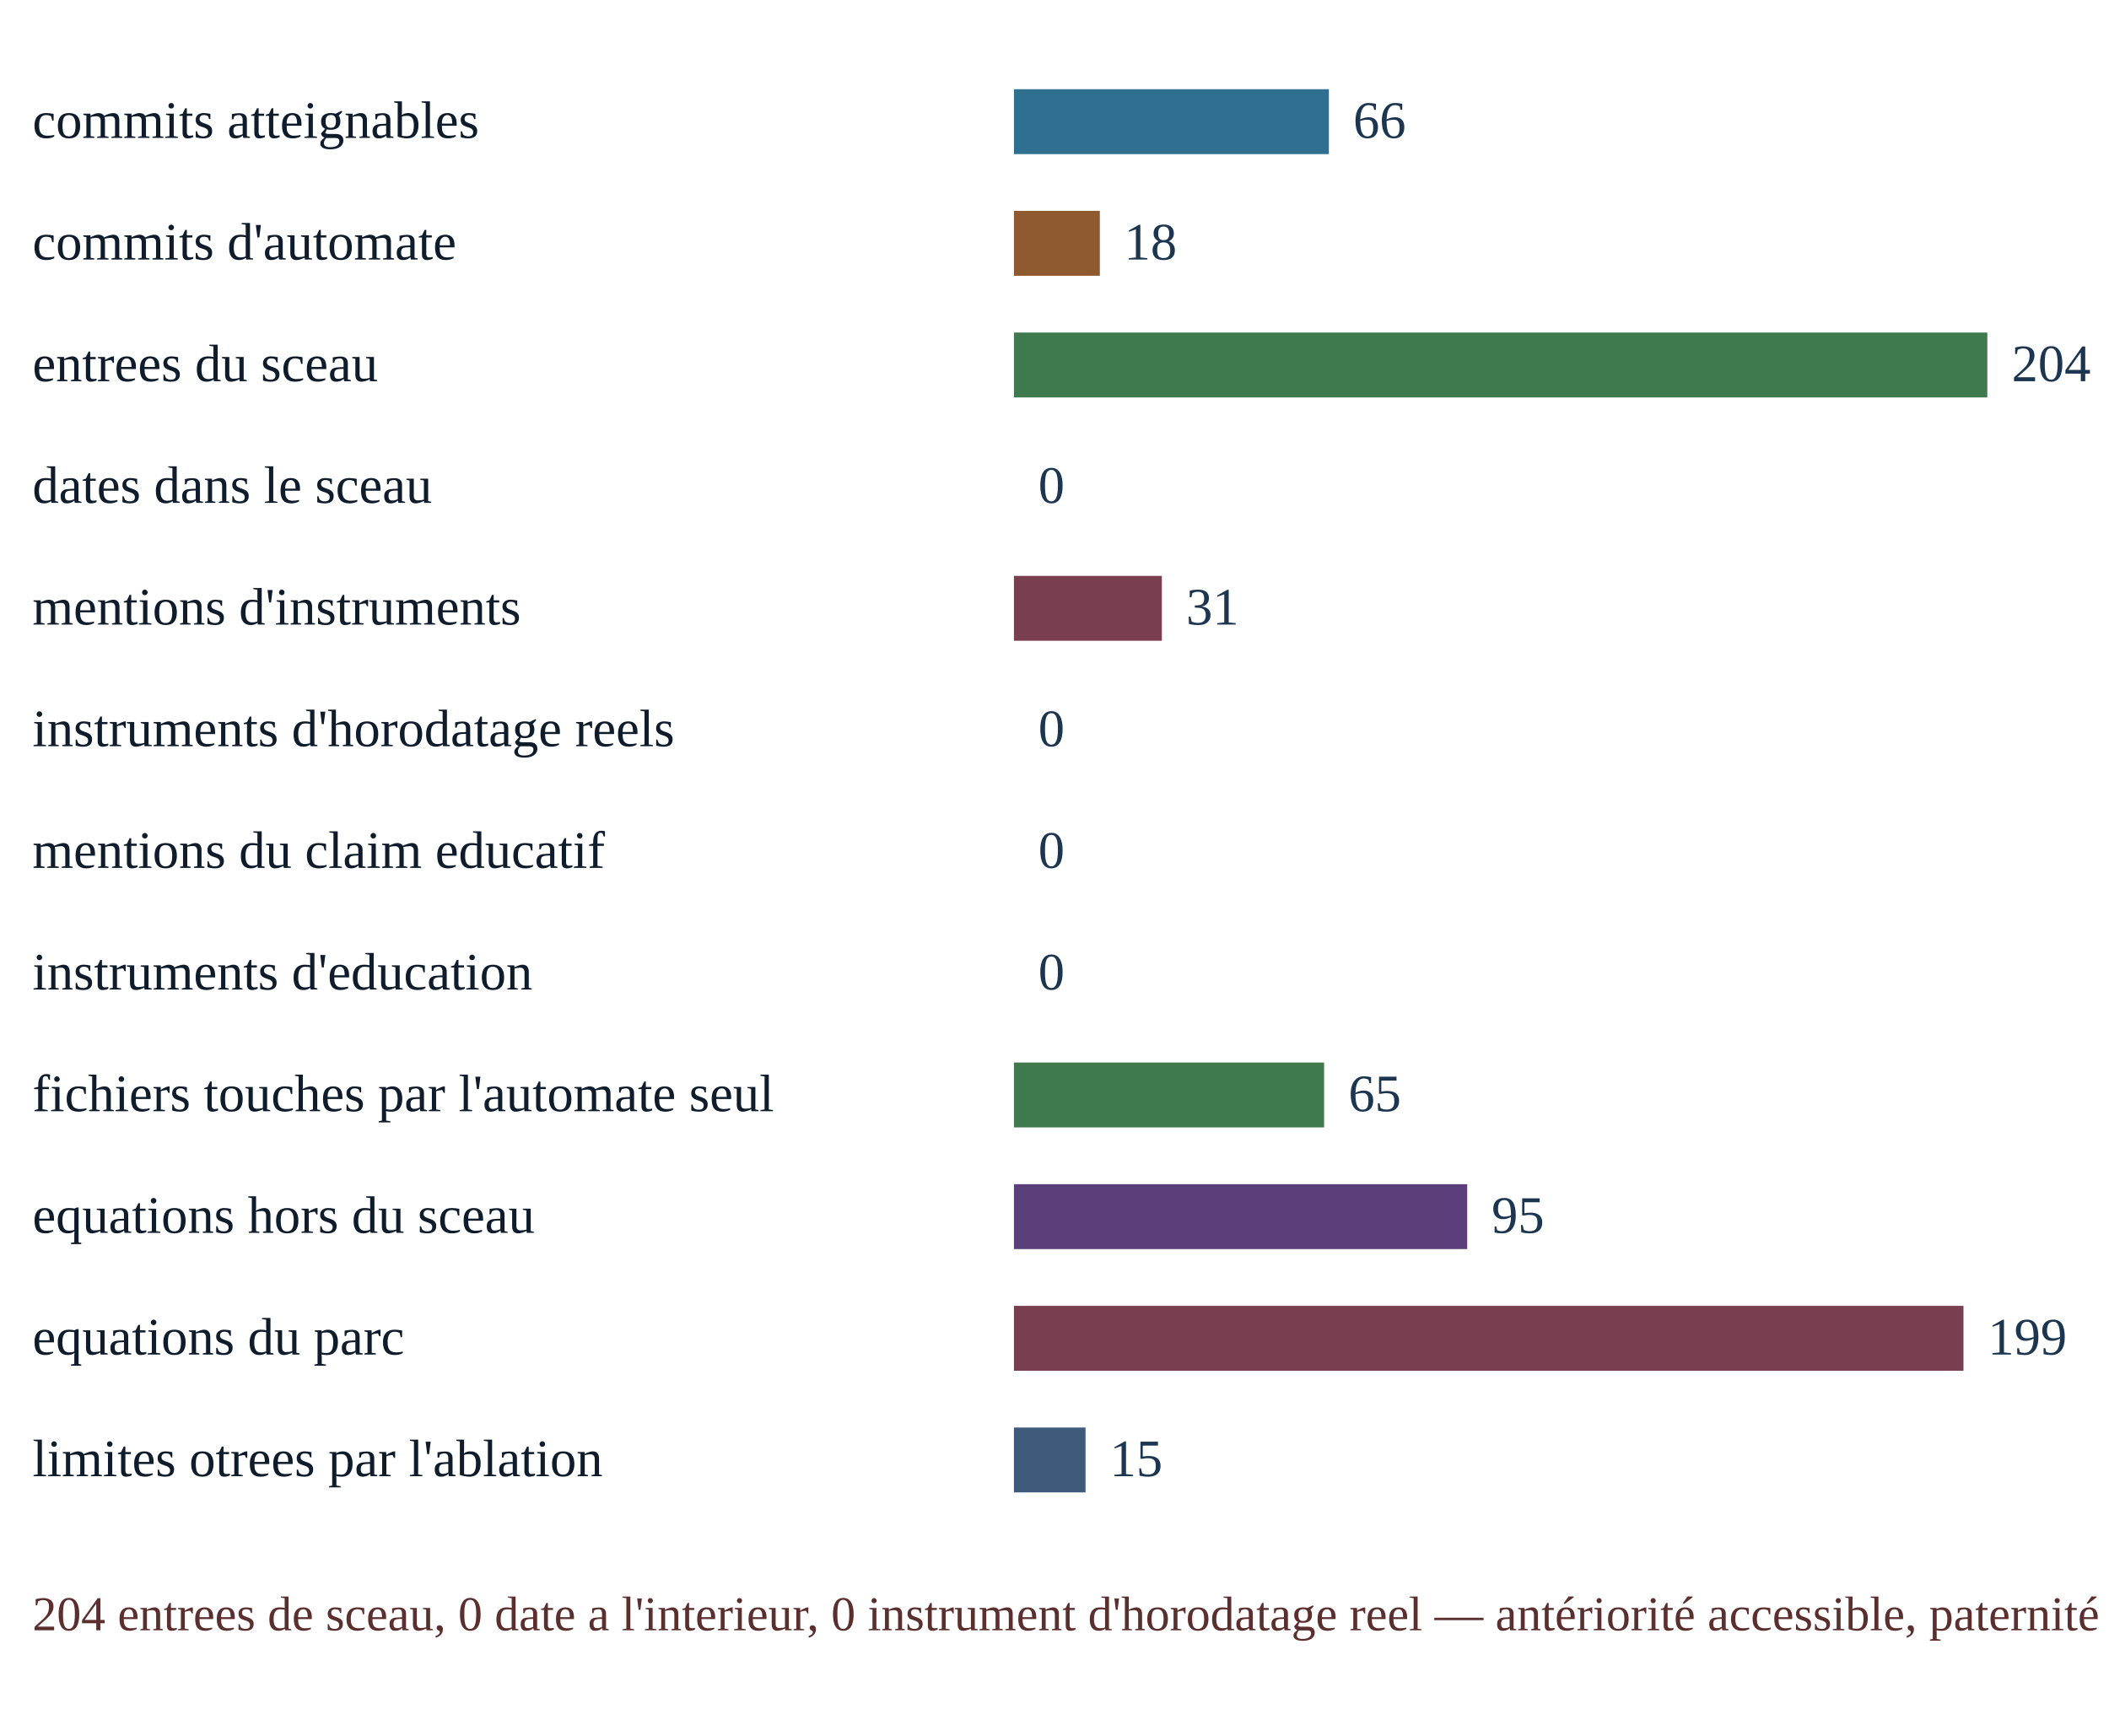
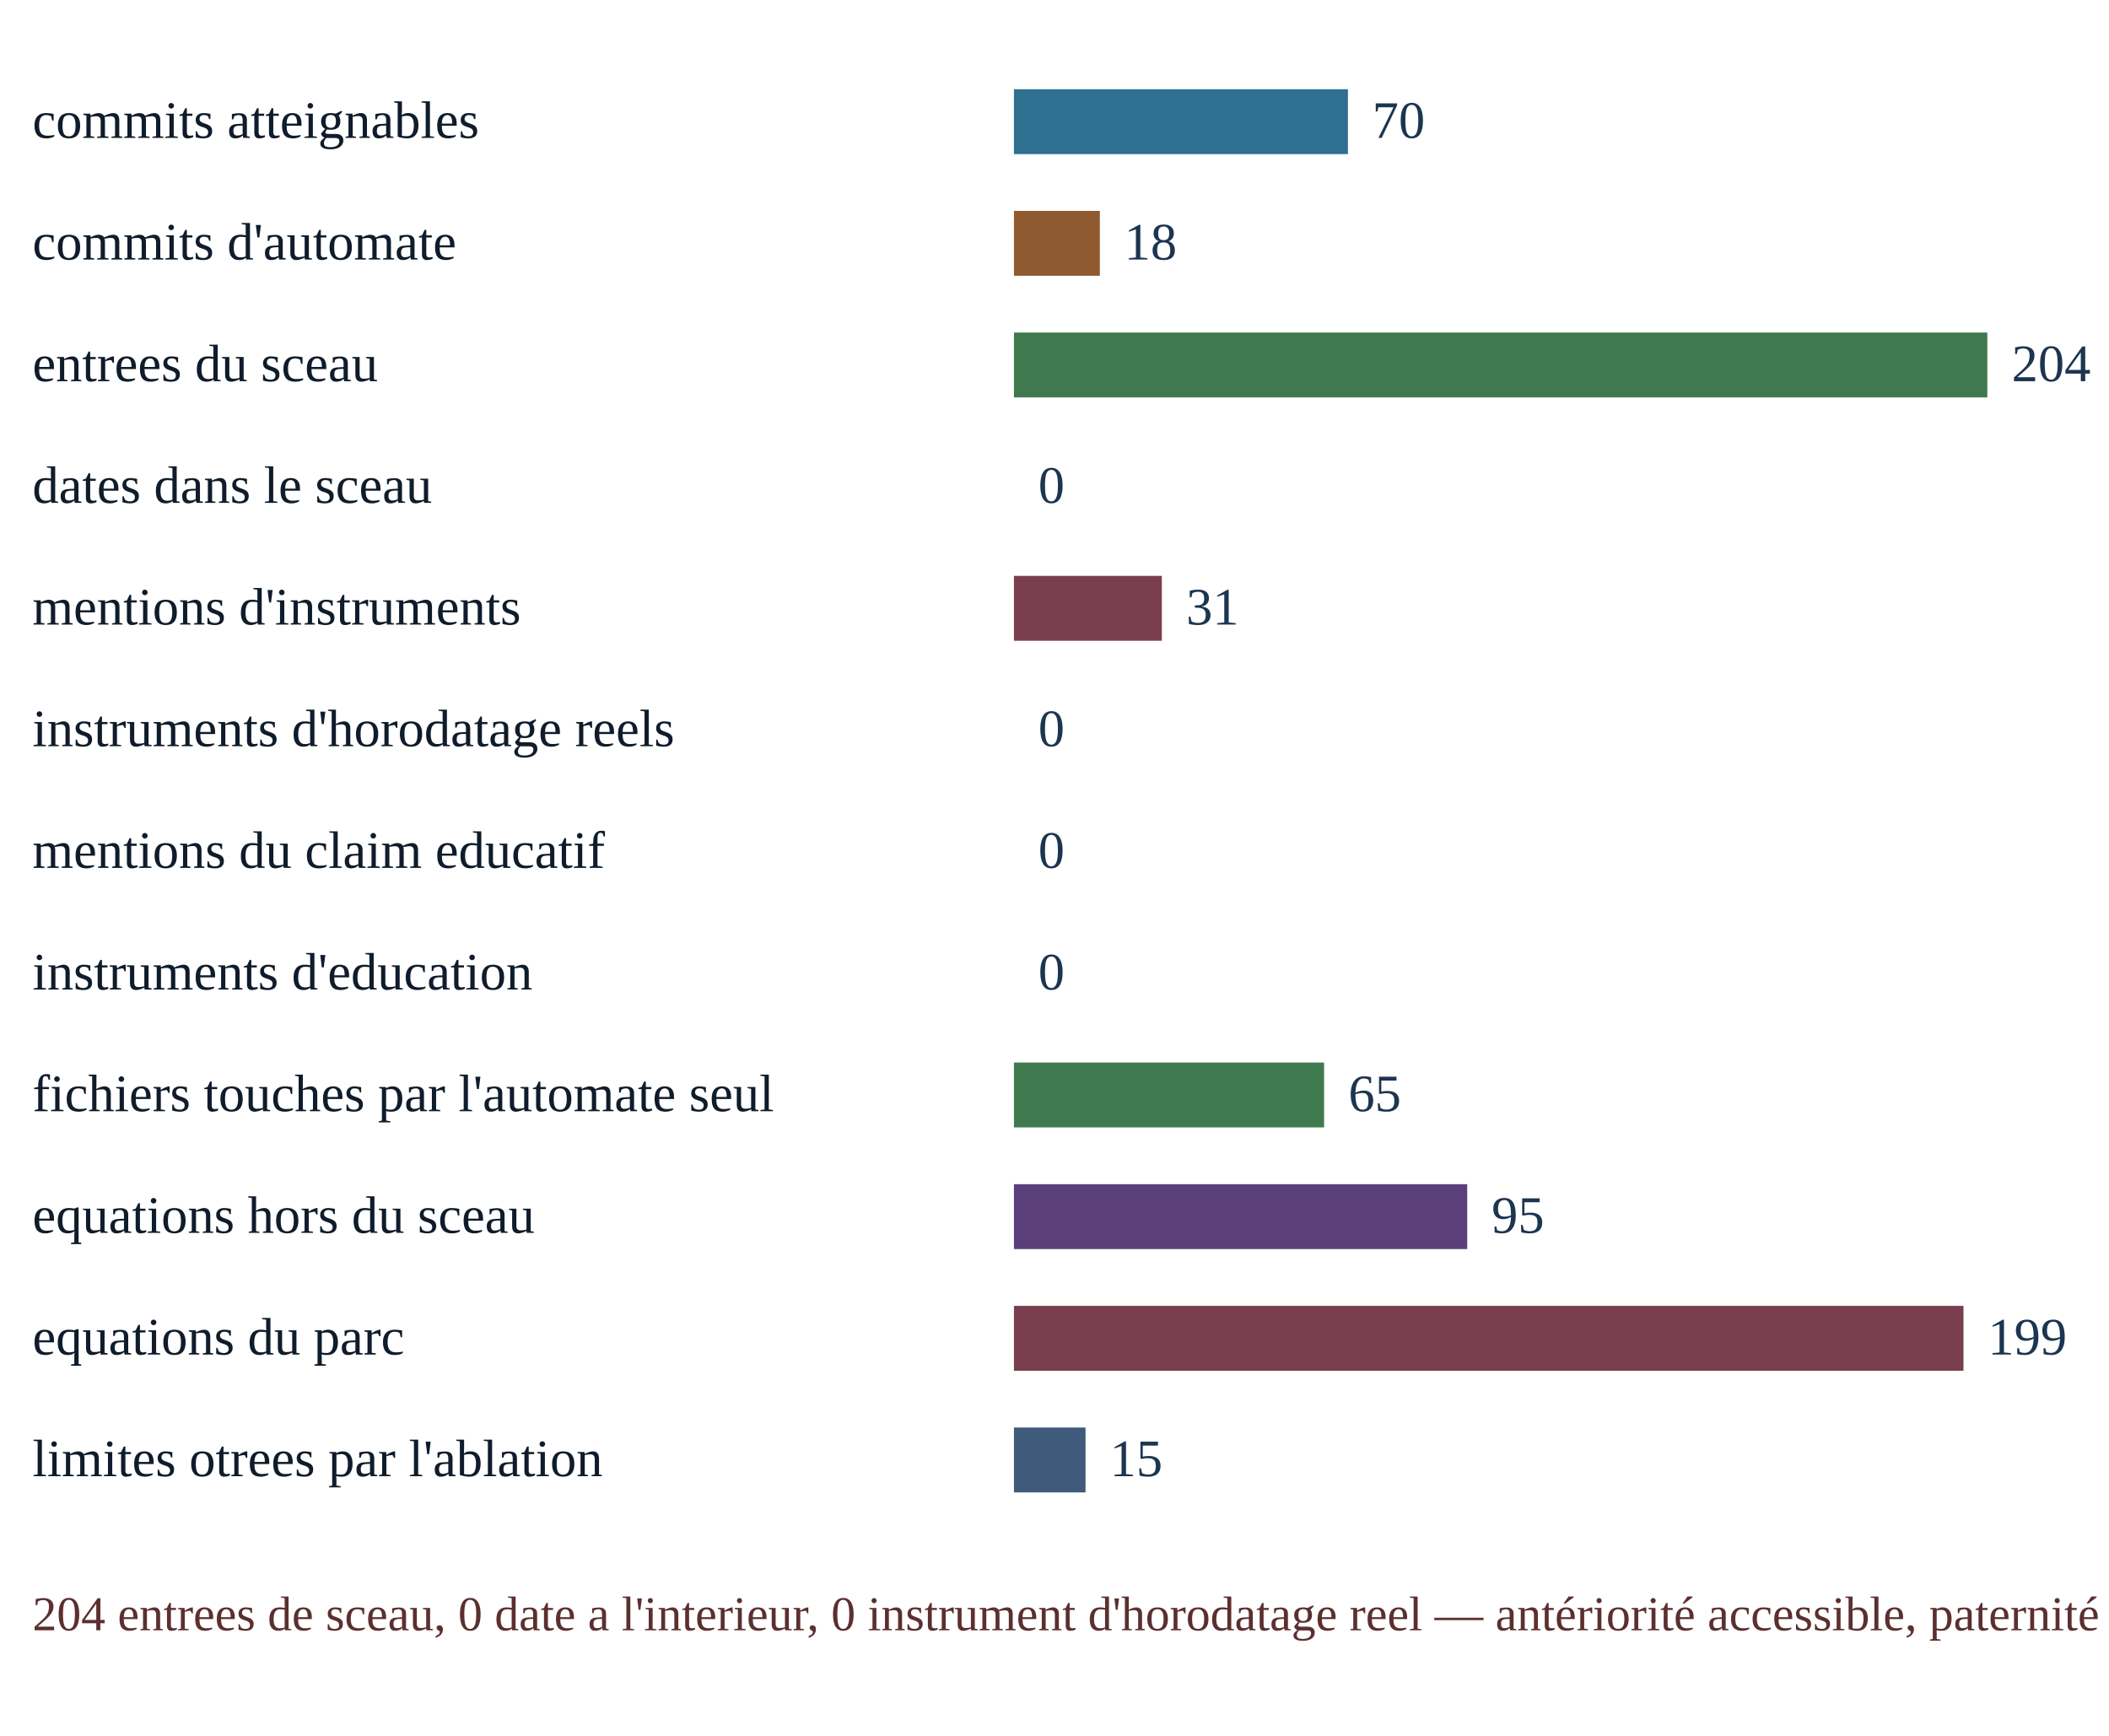
<svg xmlns="http://www.w3.org/2000/svg" width="520" height="428" viewBox="0 0 520 428">
-   <rect x="250" y="22" width="77.65" height="16" fill="#2f6f8f" data-libelle="commits atteignables" data-valeur="66" />
+   <rect x="250" y="22" width="82.35" height="16" fill="#2f6f8f" data-libelle="commits atteignables" data-valeur="70" />
  <text x="8" y="34" font-size="13" fill="#0f1c2b" xml:lang="fr">commits atteignables</text>
-   <text x="333.65" y="34" font-size="13" fill="#1c3550">66</text>
+   <text x="338.35" y="34" font-size="13" fill="#1c3550">70</text>
  <rect x="250" y="52" width="21.18" height="16" fill="#8f5a2f" data-libelle="commits d'automate" data-valeur="18" />
  <text x="8" y="64" font-size="13" fill="#0f1c2b" xml:lang="fr">commits d'automate</text>
  <text x="277.18" y="64" font-size="13" fill="#1c3550">18</text>
  <rect x="250" y="82" width="240.00" height="16" fill="#3f7a4f" data-libelle="entrees du sceau" data-valeur="204" />
  <text x="8" y="94" font-size="13" fill="#0f1c2b" xml:lang="fr">entrees du sceau</text>
  <text x="496.00" y="94" font-size="13" fill="#1c3550">204</text>
  <rect x="250" y="112" width="0.00" height="16" fill="#5a3f7a" data-libelle="dates dans le sceau" data-valeur="0" />
  <text x="8" y="124" font-size="13" fill="#0f1c2b" xml:lang="fr">dates dans le sceau</text>
  <text x="256.00" y="124" font-size="13" fill="#1c3550">0</text>
  <rect x="250" y="142" width="36.47" height="16" fill="#7a3f4f" data-libelle="mentions d'instruments" data-valeur="31" />
  <text x="8" y="154" font-size="13" fill="#0f1c2b" xml:lang="fr">mentions d'instruments</text>
  <text x="292.47" y="154" font-size="13" fill="#1c3550">31</text>
  <rect x="250" y="172" width="0.00" height="16" fill="#3f5a7a" data-libelle="instruments d'horodatage reels" data-valeur="0" />
  <text x="8" y="184" font-size="13" fill="#0f1c2b" xml:lang="fr">instruments d'horodatage reels</text>
  <text x="256.00" y="184" font-size="13" fill="#1c3550">0</text>
  <rect x="250" y="202" width="0.00" height="16" fill="#2f6f8f" data-libelle="mentions du claim educatif" data-valeur="0" />
  <text x="8" y="214" font-size="13" fill="#0f1c2b" xml:lang="fr">mentions du claim educatif</text>
  <text x="256.00" y="214" font-size="13" fill="#1c3550">0</text>
  <rect x="250" y="232" width="0.00" height="16" fill="#8f5a2f" data-libelle="instruments d'education" data-valeur="0" />
  <text x="8" y="244" font-size="13" fill="#0f1c2b" xml:lang="fr">instruments d'education</text>
  <text x="256.00" y="244" font-size="13" fill="#1c3550">0</text>
  <rect x="250" y="262" width="76.47" height="16" fill="#3f7a4f" data-libelle="fichiers touches par l'automate seul" data-valeur="65" />
  <text x="8" y="274" font-size="13" fill="#0f1c2b" xml:lang="fr">fichiers touches par l'automate seul</text>
  <text x="332.47" y="274" font-size="13" fill="#1c3550">65</text>
  <rect x="250" y="292" width="111.76" height="16" fill="#5a3f7a" data-libelle="equations hors du sceau" data-valeur="95" />
  <text x="8" y="304" font-size="13" fill="#0f1c2b" xml:lang="fr">equations hors du sceau</text>
  <text x="367.76" y="304" font-size="13" fill="#1c3550">95</text>
  <rect x="250" y="322" width="234.12" height="16" fill="#7a3f4f" data-libelle="equations du parc" data-valeur="199" />
  <text x="8" y="334" font-size="13" fill="#0f1c2b" xml:lang="fr">equations du parc</text>
  <text x="490.12" y="334" font-size="13" fill="#1c3550">199</text>
  <rect x="250" y="352" width="17.65" height="16" fill="#3f5a7a" data-libelle="limites otrees par l'ablation" data-valeur="15" />
  <text x="8" y="364" font-size="13" fill="#0f1c2b" xml:lang="fr">limites otrees par l'ablation</text>
  <text x="273.65" y="364" font-size="13" fill="#1c3550">15</text>
  <text x="8" y="402" font-size="12" fill="#5c2f2f" xml:lang="fr">204 entrees de sceau, 0 date a l'interieur, 0 instrument d'horodatage reel — antériorité accessible, paternité non instrumentée</text>
</svg>
